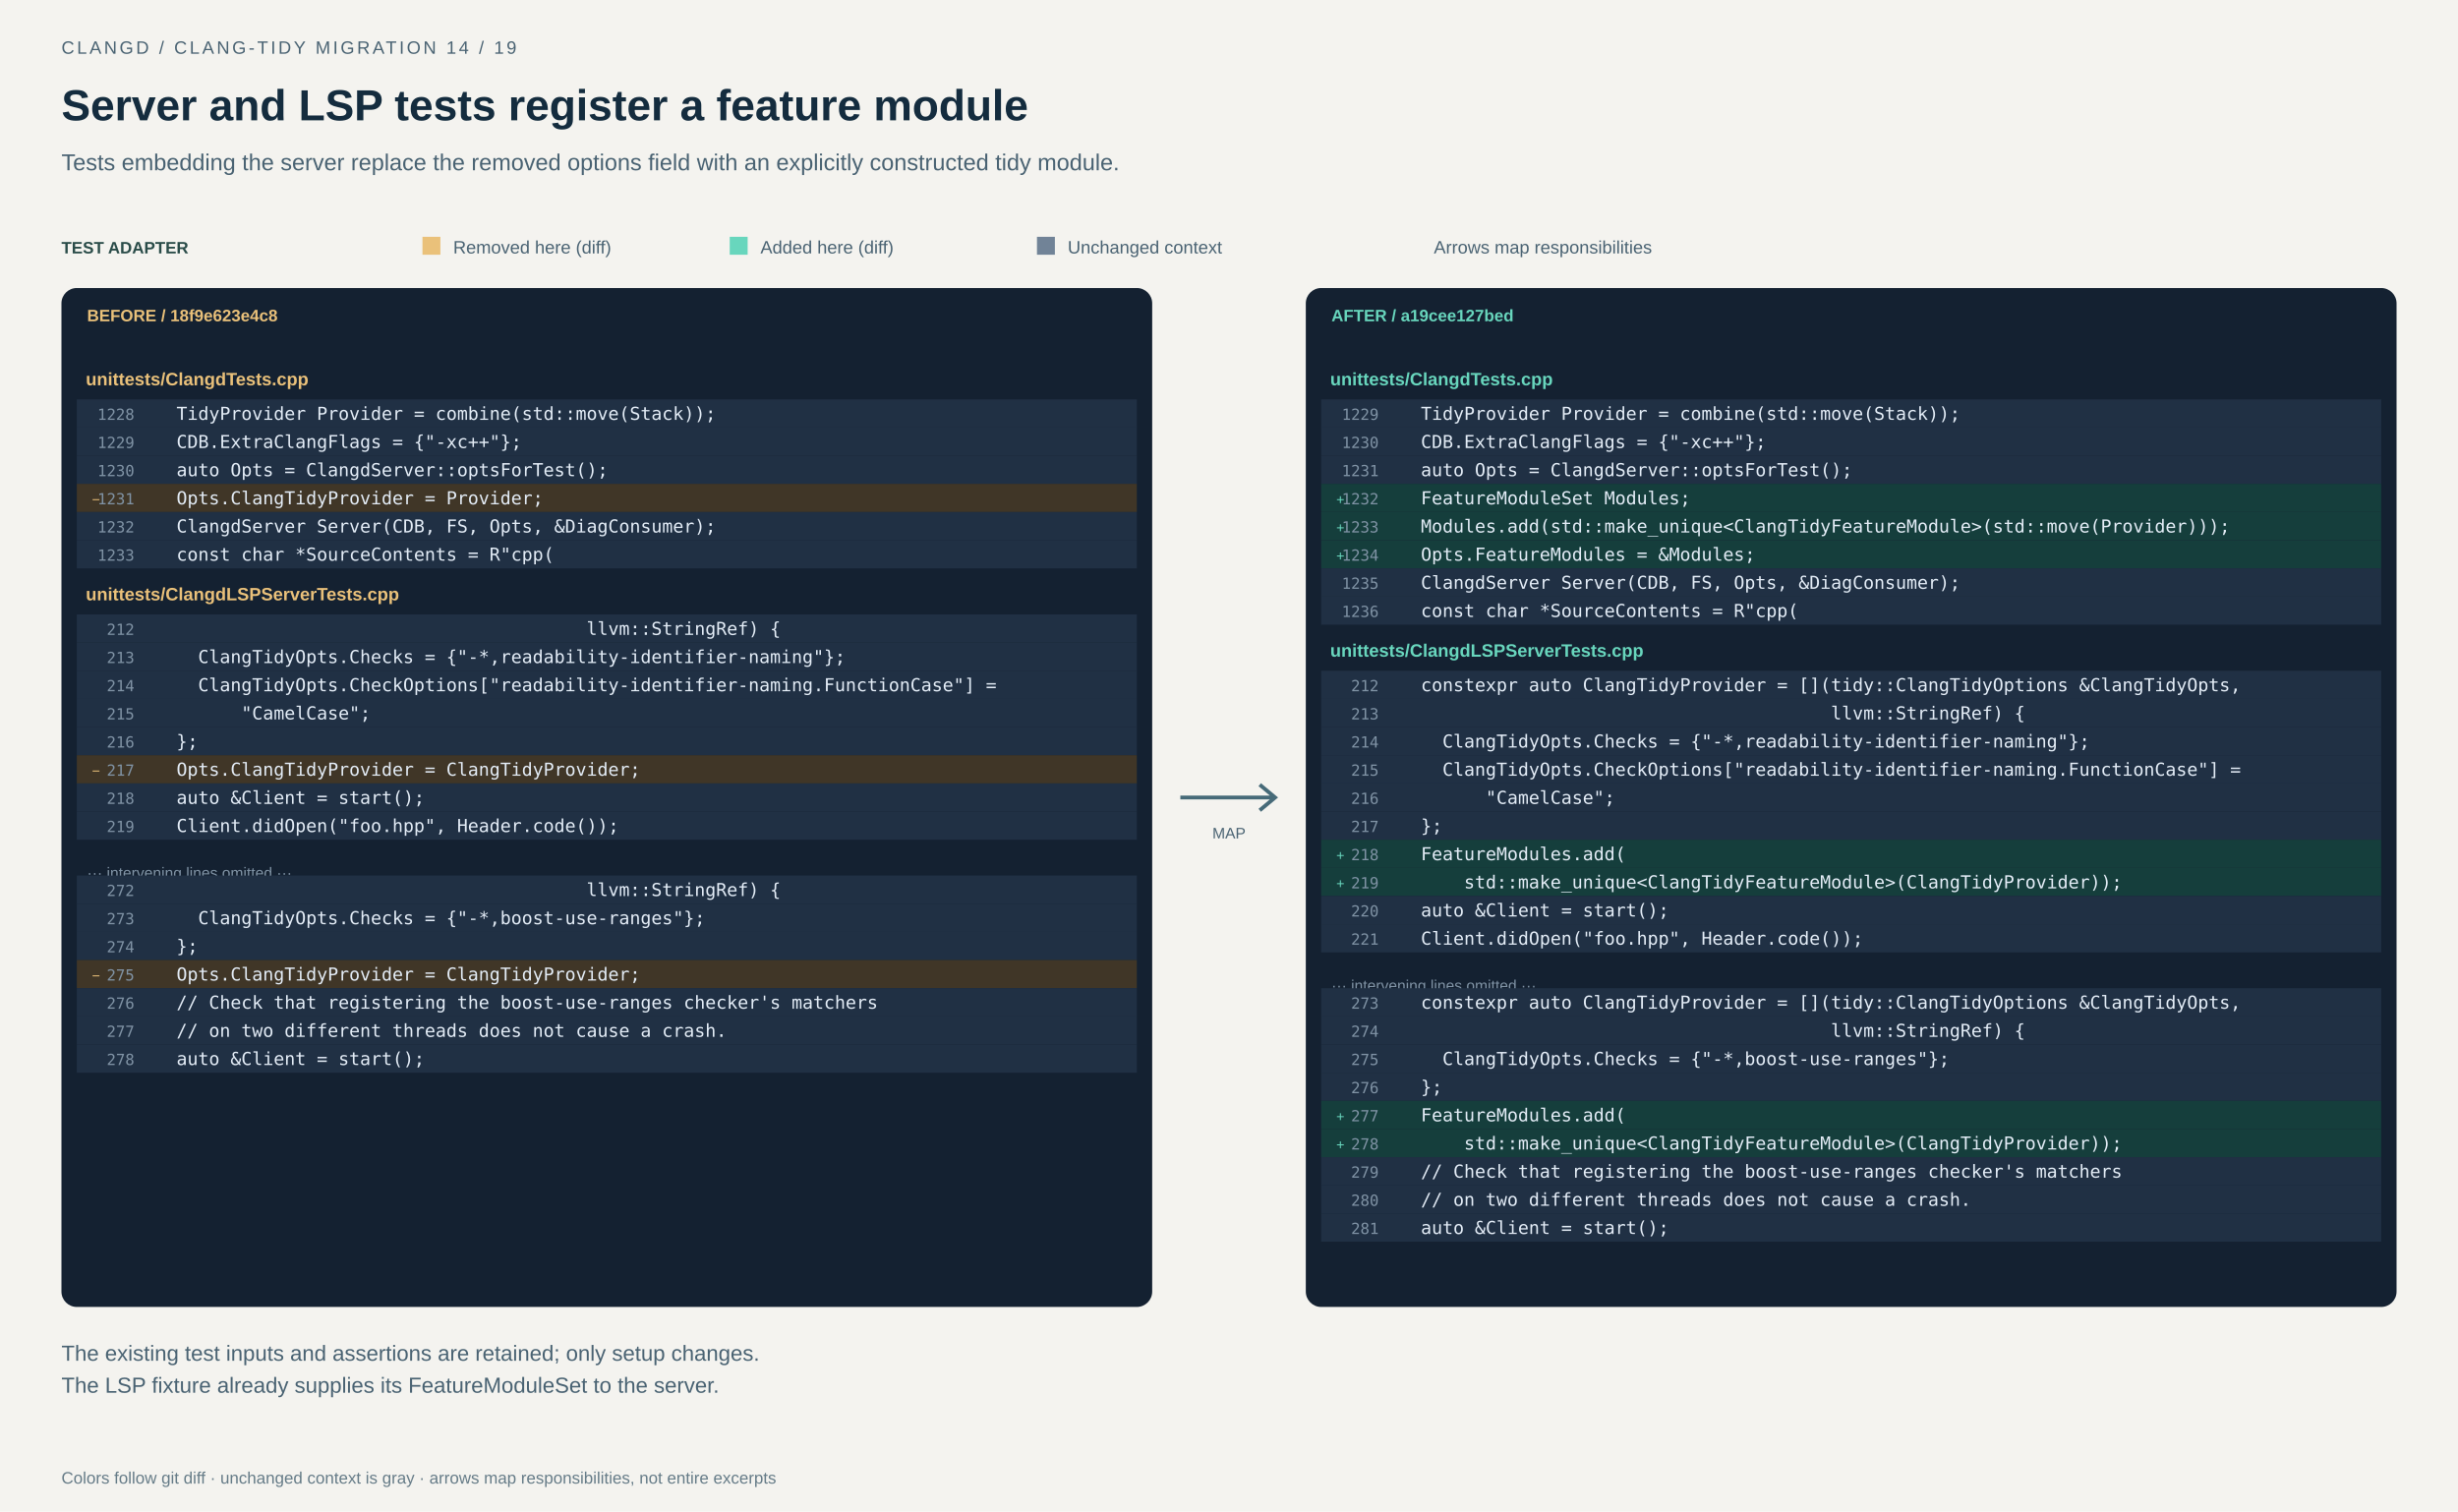
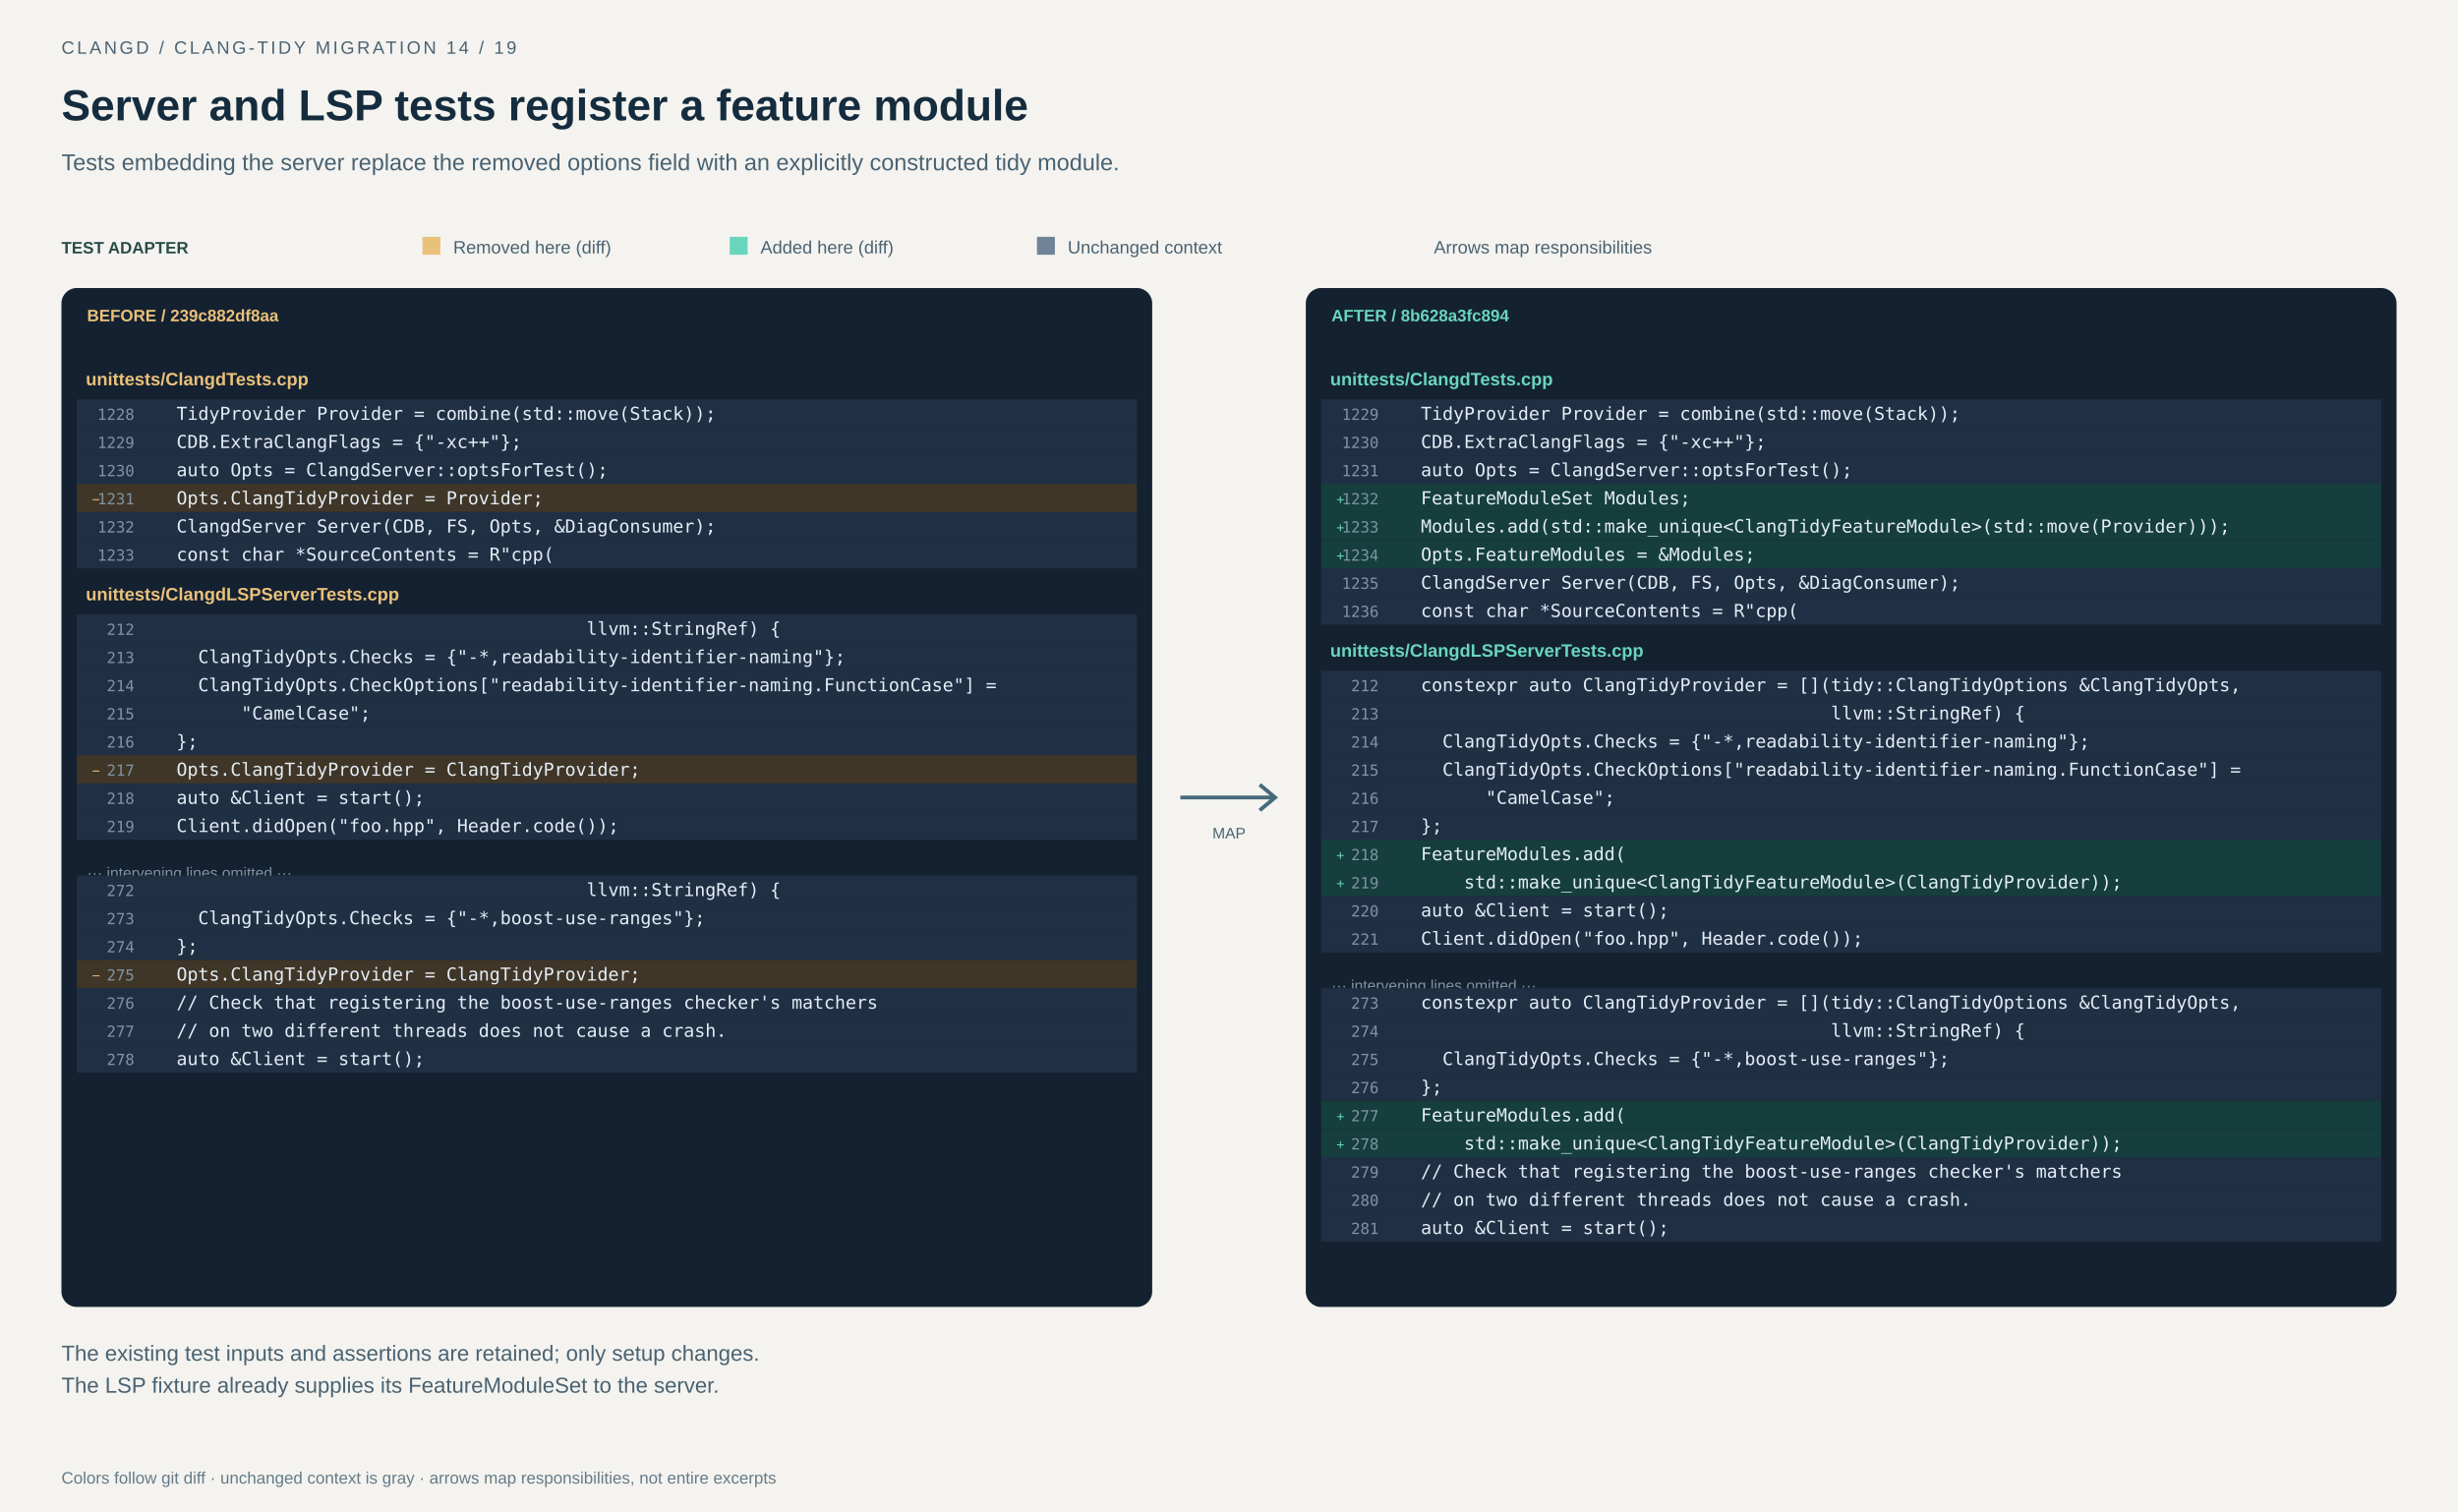
<svg xmlns="http://www.w3.org/2000/svg" width="1920" height="1181" viewBox="0 0 1920 1181">
  <rect width="1920" height="1181" fill="#f4f3ef" />
  <text x="48" y="42" font-family="Arial,Helvetica,sans-serif" font-size="16" fill="#496272" letter-spacing="2" style="font-size:14px">CLANGD / CLANG-TIDY MIGRATION     14 / 19</text>
  <text x="48" y="94" font-family="Arial,Helvetica,sans-serif" font-size="16" fill="#496272" font-weight="700" style="fill:#142c3e;font-size:34px">Server and LSP tests register a feature module</text>
  <text x="48" y="133" font-family="Arial,Helvetica,sans-serif" font-size="16" fill="#496272" style="font-size:18px">Tests embedding the server replace the removed options field with an explicitly constructed tidy module.</text>
  <text x="48" y="198" font-family="Arial,Helvetica,sans-serif" font-size="16" fill="#496272" font-weight="700" style="fill:#294b48;font-size:13px">TEST ADAPTER</text>
  <rect x="330" y="185" width="14" height="14" fill="#eac17a" />
  <text x="354" y="198" font-family="Arial,Helvetica,sans-serif" font-size="16" fill="#496272" style="font-size:14px">Removed here (diff)</text>
  <rect x="570" y="185" width="14" height="14" fill="#68d6bd" />
  <text x="594" y="198" font-family="Arial,Helvetica,sans-serif" font-size="16" fill="#496272" style="font-size:14px">Added here (diff)</text>
  <rect x="810" y="185" width="14" height="14" fill="#718397" />
  <text x="834" y="198" font-family="Arial,Helvetica,sans-serif" font-size="16" fill="#496272" style="font-size:14px">Unchanged context</text>
  <text x="1120" y="198" font-family="Arial,Helvetica,sans-serif" font-size="16" fill="#496272" style="font-size:14px">Arrows map responsibilities</text>
  <rect x="48" y="225" width="852" height="796" rx="12" fill="#142131" />
-   <text x="68" y="251" font-family="Arial,Helvetica,sans-serif" font-size="16" fill="#496272" style="fill:#eac17a;font-size:13px" font-weight="700">BEFORE / 18f9e623e4c8</text>
-   <a href="https://github.com/ArcsinX/llvm-project/blob/18f9e623e4c891ba31ff817c07197707ac9bc593/clang-tools-extra/clangd/unittests/ClangdTests.cpp#L1228">
+   <text x="68" y="251" font-family="Arial,Helvetica,sans-serif" font-size="16" fill="#496272" style="fill:#eac17a;font-size:13px" font-weight="700">BEFORE / 239c882df8aa</text>
+   <a href="https://github.com/ArcsinX/llvm-project/blob/239c882df8aa5e256256843090984ee90b43e835/clang-tools-extra/clangd/unittests/ClangdTests.cpp#L1228">
    <text x="67" y="301" font-family="Arial,Helvetica,sans-serif" font-size="16" fill="#496272" font-weight="600" style="fill:#eac17a;font-size:14px">unittests/ClangdTests.cpp</text>
  </a>
  <rect x="60" y="312" width="828" height="22" fill="#203044" />
  <text x="105" y="328" text-anchor="end" font-family="Menlo,Consolas,monospace" font-size="12" fill="#8093a5">1228</text>
  <text x="121" y="328" xml:space="preserve" font-family="Menlo,Consolas,monospace" font-size="14" fill="#e4edf7">  TidyProvider Provider = combine(std::move(Stack));</text>
  <rect x="60" y="334" width="828" height="22" fill="#203044" />
  <text x="105" y="350" text-anchor="end" font-family="Menlo,Consolas,monospace" font-size="12" fill="#8093a5">1229</text>
  <text x="121" y="350" xml:space="preserve" font-family="Menlo,Consolas,monospace" font-size="14" fill="#e4edf7">  CDB.ExtraClangFlags = {"-xc++"};</text>
  <rect x="60" y="356" width="828" height="22" fill="#203044" />
  <text x="105" y="372" text-anchor="end" font-family="Menlo,Consolas,monospace" font-size="12" fill="#8093a5">1230</text>
  <text x="121" y="372" xml:space="preserve" font-family="Menlo,Consolas,monospace" font-size="14" fill="#e4edf7">  auto Opts = ClangdServer::optsForTest();</text>
  <rect x="60" y="378" width="828" height="22" fill="#403627" />
-   <text x="75" y="394" font-family="Arial,Helvetica,sans-serif" font-size="16" fill="#496272" text-anchor="middle" style="fill:#eac17a;font-size:11px">−</text>
+   <text x="75" y="394" font-family="Arial,Helvetica,sans-serif" font-size="11" fill="#eac17a" text-anchor="middle">−</text>
  <text x="105" y="394" text-anchor="end" font-family="Menlo,Consolas,monospace" font-size="12" fill="#8093a5">1231</text>
  <text x="121" y="394" xml:space="preserve" font-family="Menlo,Consolas,monospace" font-size="14" fill="#e4edf7">  Opts.ClangTidyProvider = Provider;</text>
  <rect x="60" y="400" width="828" height="22" fill="#203044" />
  <text x="105" y="416" text-anchor="end" font-family="Menlo,Consolas,monospace" font-size="12" fill="#8093a5">1232</text>
  <text x="121" y="416" xml:space="preserve" font-family="Menlo,Consolas,monospace" font-size="14" fill="#e4edf7">  ClangdServer Server(CDB, FS, Opts, &amp;DiagConsumer);</text>
  <rect x="60" y="422" width="828" height="22" fill="#203044" />
  <text x="105" y="438" text-anchor="end" font-family="Menlo,Consolas,monospace" font-size="12" fill="#8093a5">1233</text>
  <text x="121" y="438" xml:space="preserve" font-family="Menlo,Consolas,monospace" font-size="14" fill="#e4edf7">  const char *SourceContents = R"cpp(</text>
-   <a href="https://github.com/ArcsinX/llvm-project/blob/18f9e623e4c891ba31ff817c07197707ac9bc593/clang-tools-extra/clangd/unittests/ClangdLSPServerTests.cpp#L212">
+   <a href="https://github.com/ArcsinX/llvm-project/blob/239c882df8aa5e256256843090984ee90b43e835/clang-tools-extra/clangd/unittests/ClangdLSPServerTests.cpp#L212">
    <text x="67" y="469" font-family="Arial,Helvetica,sans-serif" font-size="16" fill="#496272" font-weight="600" style="fill:#eac17a;font-size:14px">unittests/ClangdLSPServerTests.cpp</text>
  </a>
  <rect x="60" y="480" width="828" height="22" fill="#203044" />
  <text x="105" y="496" text-anchor="end" font-family="Menlo,Consolas,monospace" font-size="12" fill="#8093a5">212</text>
  <text x="121" y="496" xml:space="preserve" font-family="Menlo,Consolas,monospace" font-size="14" fill="#e4edf7">                                        llvm::StringRef) {</text>
  <rect x="60" y="502" width="828" height="22" fill="#203044" />
  <text x="105" y="518" text-anchor="end" font-family="Menlo,Consolas,monospace" font-size="12" fill="#8093a5">213</text>
  <text x="121" y="518" xml:space="preserve" font-family="Menlo,Consolas,monospace" font-size="14" fill="#e4edf7">    ClangTidyOpts.Checks = {"-*,readability-identifier-naming"};</text>
  <rect x="60" y="524" width="828" height="22" fill="#203044" />
  <text x="105" y="540" text-anchor="end" font-family="Menlo,Consolas,monospace" font-size="12" fill="#8093a5">214</text>
  <text x="121" y="540" xml:space="preserve" font-family="Menlo,Consolas,monospace" font-size="14" fill="#e4edf7">    ClangTidyOpts.CheckOptions["readability-identifier-naming.FunctionCase"] =</text>
  <rect x="60" y="546" width="828" height="22" fill="#203044" />
  <text x="105" y="562" text-anchor="end" font-family="Menlo,Consolas,monospace" font-size="12" fill="#8093a5">215</text>
  <text x="121" y="562" xml:space="preserve" font-family="Menlo,Consolas,monospace" font-size="14" fill="#e4edf7">        "CamelCase";</text>
  <rect x="60" y="568" width="828" height="22" fill="#203044" />
  <text x="105" y="584" text-anchor="end" font-family="Menlo,Consolas,monospace" font-size="12" fill="#8093a5">216</text>
  <text x="121" y="584" xml:space="preserve" font-family="Menlo,Consolas,monospace" font-size="14" fill="#e4edf7">  };</text>
  <rect x="60" y="590" width="828" height="22" fill="#403627" />
-   <text x="75" y="606" font-family="Arial,Helvetica,sans-serif" font-size="16" fill="#496272" text-anchor="middle" style="fill:#eac17a;font-size:11px">−</text>
+   <text x="75" y="606" font-family="Arial,Helvetica,sans-serif" font-size="11" fill="#eac17a" text-anchor="middle">−</text>
  <text x="105" y="606" text-anchor="end" font-family="Menlo,Consolas,monospace" font-size="12" fill="#8093a5">217</text>
  <text x="121" y="606" xml:space="preserve" font-family="Menlo,Consolas,monospace" font-size="14" fill="#e4edf7">  Opts.ClangTidyProvider = ClangTidyProvider;</text>
  <rect x="60" y="612" width="828" height="22" fill="#203044" />
  <text x="105" y="628" text-anchor="end" font-family="Menlo,Consolas,monospace" font-size="12" fill="#8093a5">218</text>
  <text x="121" y="628" xml:space="preserve" font-family="Menlo,Consolas,monospace" font-size="14" fill="#e4edf7">  auto &amp;Client = start();</text>
  <rect x="60" y="634" width="828" height="22" fill="#203044" />
  <text x="105" y="650" text-anchor="end" font-family="Menlo,Consolas,monospace" font-size="12" fill="#8093a5">219</text>
  <text x="121" y="650" xml:space="preserve" font-family="Menlo,Consolas,monospace" font-size="14" fill="#e4edf7">  Client.didOpen("foo.hpp", Header.code());</text>
  <text x="68" y="686" font-family="Arial,Helvetica,sans-serif" font-size="16" fill="#496272" style="fill:#8093a5;font-size:12px">··· intervening lines omitted ···</text>
  <rect x="60" y="684" width="828" height="22" fill="#203044" />
  <text x="105" y="700" text-anchor="end" font-family="Menlo,Consolas,monospace" font-size="12" fill="#8093a5">272</text>
  <text x="121" y="700" xml:space="preserve" font-family="Menlo,Consolas,monospace" font-size="14" fill="#e4edf7">                                        llvm::StringRef) {</text>
  <rect x="60" y="706" width="828" height="22" fill="#203044" />
  <text x="105" y="722" text-anchor="end" font-family="Menlo,Consolas,monospace" font-size="12" fill="#8093a5">273</text>
  <text x="121" y="722" xml:space="preserve" font-family="Menlo,Consolas,monospace" font-size="14" fill="#e4edf7">    ClangTidyOpts.Checks = {"-*,boost-use-ranges"};</text>
  <rect x="60" y="728" width="828" height="22" fill="#203044" />
  <text x="105" y="744" text-anchor="end" font-family="Menlo,Consolas,monospace" font-size="12" fill="#8093a5">274</text>
  <text x="121" y="744" xml:space="preserve" font-family="Menlo,Consolas,monospace" font-size="14" fill="#e4edf7">  };</text>
  <rect x="60" y="750" width="828" height="22" fill="#403627" />
-   <text x="75" y="766" font-family="Arial,Helvetica,sans-serif" font-size="16" fill="#496272" text-anchor="middle" style="fill:#eac17a;font-size:11px">−</text>
+   <text x="75" y="766" font-family="Arial,Helvetica,sans-serif" font-size="11" fill="#eac17a" text-anchor="middle">−</text>
  <text x="105" y="766" text-anchor="end" font-family="Menlo,Consolas,monospace" font-size="12" fill="#8093a5">275</text>
  <text x="121" y="766" xml:space="preserve" font-family="Menlo,Consolas,monospace" font-size="14" fill="#e4edf7">  Opts.ClangTidyProvider = ClangTidyProvider;</text>
  <rect x="60" y="772" width="828" height="22" fill="#203044" />
  <text x="105" y="788" text-anchor="end" font-family="Menlo,Consolas,monospace" font-size="12" fill="#8093a5">276</text>
  <text x="121" y="788" xml:space="preserve" font-family="Menlo,Consolas,monospace" font-size="14" fill="#e4edf7">  // Check that registering the boost-use-ranges checker's matchers</text>
  <rect x="60" y="794" width="828" height="22" fill="#203044" />
  <text x="105" y="810" text-anchor="end" font-family="Menlo,Consolas,monospace" font-size="12" fill="#8093a5">277</text>
  <text x="121" y="810" xml:space="preserve" font-family="Menlo,Consolas,monospace" font-size="14" fill="#e4edf7">  // on two different threads does not cause a crash.</text>
  <rect x="60" y="816" width="828" height="22" fill="#203044" />
  <text x="105" y="832" text-anchor="end" font-family="Menlo,Consolas,monospace" font-size="12" fill="#8093a5">278</text>
  <text x="121" y="832" xml:space="preserve" font-family="Menlo,Consolas,monospace" font-size="14" fill="#e4edf7">  auto &amp;Client = start();</text>
  <rect x="1020" y="225" width="852" height="796" rx="12" fill="#142131" />
-   <text x="1040" y="251" font-family="Arial,Helvetica,sans-serif" font-size="16" fill="#496272" style="fill:#68d6bd;font-size:13px" font-weight="700">AFTER / a19cee127bed</text>
-   <a href="https://github.com/ArcsinX/llvm-project/blob/a19cee127beda88aa79dd0e7d18eb395a6eb4da7/clang-tools-extra/clangd/unittests/ClangdTests.cpp#L1229">
+   <text x="1040" y="251" font-family="Arial,Helvetica,sans-serif" font-size="16" fill="#496272" style="fill:#68d6bd;font-size:13px" font-weight="700">AFTER / 8b628a3fc894</text>
+   <a href="https://github.com/ArcsinX/llvm-project/blob/8b628a3fc894a6b67b3d2c5d9fb6acdb73993a62/clang-tools-extra/clangd/unittests/ClangdTests.cpp#L1229">
    <text x="1039" y="301" font-family="Arial,Helvetica,sans-serif" font-size="16" fill="#496272" font-weight="600" style="fill:#68d6bd;font-size:14px">unittests/ClangdTests.cpp</text>
  </a>
  <rect x="1032" y="312" width="828" height="22" fill="#203044" />
  <text x="1077" y="328" text-anchor="end" font-family="Menlo,Consolas,monospace" font-size="12" fill="#8093a5">1229</text>
  <text x="1093" y="328" xml:space="preserve" font-family="Menlo,Consolas,monospace" font-size="14" fill="#e4edf7">  TidyProvider Provider = combine(std::move(Stack));</text>
  <rect x="1032" y="334" width="828" height="22" fill="#203044" />
  <text x="1077" y="350" text-anchor="end" font-family="Menlo,Consolas,monospace" font-size="12" fill="#8093a5">1230</text>
  <text x="1093" y="350" xml:space="preserve" font-family="Menlo,Consolas,monospace" font-size="14" fill="#e4edf7">  CDB.ExtraClangFlags = {"-xc++"};</text>
  <rect x="1032" y="356" width="828" height="22" fill="#203044" />
  <text x="1077" y="372" text-anchor="end" font-family="Menlo,Consolas,monospace" font-size="12" fill="#8093a5">1231</text>
  <text x="1093" y="372" xml:space="preserve" font-family="Menlo,Consolas,monospace" font-size="14" fill="#e4edf7">  auto Opts = ClangdServer::optsForTest();</text>
  <rect x="1032" y="378" width="828" height="22" fill="#153e3c" />
-   <text x="1047" y="394" font-family="Arial,Helvetica,sans-serif" font-size="16" fill="#496272" text-anchor="middle" style="fill:#68d6bd;font-size:11px">+</text>
+   <text x="1047" y="394" font-family="Arial,Helvetica,sans-serif" font-size="11" fill="#68d6bd" text-anchor="middle">+</text>
  <text x="1077" y="394" text-anchor="end" font-family="Menlo,Consolas,monospace" font-size="12" fill="#8093a5">1232</text>
  <text x="1093" y="394" xml:space="preserve" font-family="Menlo,Consolas,monospace" font-size="14" fill="#e4edf7">  FeatureModuleSet Modules;</text>
  <rect x="1032" y="400" width="828" height="22" fill="#153e3c" />
-   <text x="1047" y="416" font-family="Arial,Helvetica,sans-serif" font-size="16" fill="#496272" text-anchor="middle" style="fill:#68d6bd;font-size:11px">+</text>
+   <text x="1047" y="416" font-family="Arial,Helvetica,sans-serif" font-size="11" fill="#68d6bd" text-anchor="middle">+</text>
  <text x="1077" y="416" text-anchor="end" font-family="Menlo,Consolas,monospace" font-size="12" fill="#8093a5">1233</text>
  <text x="1093" y="416" xml:space="preserve" font-family="Menlo,Consolas,monospace" font-size="14" fill="#e4edf7">  Modules.add(std::make_unique&lt;ClangTidyFeatureModule&gt;(std::move(Provider)));</text>
  <rect x="1032" y="422" width="828" height="22" fill="#153e3c" />
-   <text x="1047" y="438" font-family="Arial,Helvetica,sans-serif" font-size="16" fill="#496272" text-anchor="middle" style="fill:#68d6bd;font-size:11px">+</text>
+   <text x="1047" y="438" font-family="Arial,Helvetica,sans-serif" font-size="11" fill="#68d6bd" text-anchor="middle">+</text>
  <text x="1077" y="438" text-anchor="end" font-family="Menlo,Consolas,monospace" font-size="12" fill="#8093a5">1234</text>
  <text x="1093" y="438" xml:space="preserve" font-family="Menlo,Consolas,monospace" font-size="14" fill="#e4edf7">  Opts.FeatureModules = &amp;Modules;</text>
  <rect x="1032" y="444" width="828" height="22" fill="#203044" />
  <text x="1077" y="460" text-anchor="end" font-family="Menlo,Consolas,monospace" font-size="12" fill="#8093a5">1235</text>
  <text x="1093" y="460" xml:space="preserve" font-family="Menlo,Consolas,monospace" font-size="14" fill="#e4edf7">  ClangdServer Server(CDB, FS, Opts, &amp;DiagConsumer);</text>
  <rect x="1032" y="466" width="828" height="22" fill="#203044" />
  <text x="1077" y="482" text-anchor="end" font-family="Menlo,Consolas,monospace" font-size="12" fill="#8093a5">1236</text>
  <text x="1093" y="482" xml:space="preserve" font-family="Menlo,Consolas,monospace" font-size="14" fill="#e4edf7">  const char *SourceContents = R"cpp(</text>
-   <a href="https://github.com/ArcsinX/llvm-project/blob/a19cee127beda88aa79dd0e7d18eb395a6eb4da7/clang-tools-extra/clangd/unittests/ClangdLSPServerTests.cpp#L212">
+   <a href="https://github.com/ArcsinX/llvm-project/blob/8b628a3fc894a6b67b3d2c5d9fb6acdb73993a62/clang-tools-extra/clangd/unittests/ClangdLSPServerTests.cpp#L212">
    <text x="1039" y="513" font-family="Arial,Helvetica,sans-serif" font-size="16" fill="#496272" font-weight="600" style="fill:#68d6bd;font-size:14px">unittests/ClangdLSPServerTests.cpp</text>
  </a>
  <rect x="1032" y="524" width="828" height="22" fill="#203044" />
  <text x="1077" y="540" text-anchor="end" font-family="Menlo,Consolas,monospace" font-size="12" fill="#8093a5">212</text>
  <text x="1093" y="540" xml:space="preserve" font-family="Menlo,Consolas,monospace" font-size="14" fill="#e4edf7">  constexpr auto ClangTidyProvider = [](tidy::ClangTidyOptions &amp;ClangTidyOpts,</text>
  <rect x="1032" y="546" width="828" height="22" fill="#203044" />
  <text x="1077" y="562" text-anchor="end" font-family="Menlo,Consolas,monospace" font-size="12" fill="#8093a5">213</text>
  <text x="1093" y="562" xml:space="preserve" font-family="Menlo,Consolas,monospace" font-size="14" fill="#e4edf7">                                        llvm::StringRef) {</text>
  <rect x="1032" y="568" width="828" height="22" fill="#203044" />
  <text x="1077" y="584" text-anchor="end" font-family="Menlo,Consolas,monospace" font-size="12" fill="#8093a5">214</text>
  <text x="1093" y="584" xml:space="preserve" font-family="Menlo,Consolas,monospace" font-size="14" fill="#e4edf7">    ClangTidyOpts.Checks = {"-*,readability-identifier-naming"};</text>
  <rect x="1032" y="590" width="828" height="22" fill="#203044" />
  <text x="1077" y="606" text-anchor="end" font-family="Menlo,Consolas,monospace" font-size="12" fill="#8093a5">215</text>
  <text x="1093" y="606" xml:space="preserve" font-family="Menlo,Consolas,monospace" font-size="14" fill="#e4edf7">    ClangTidyOpts.CheckOptions["readability-identifier-naming.FunctionCase"] =</text>
  <rect x="1032" y="612" width="828" height="22" fill="#203044" />
  <text x="1077" y="628" text-anchor="end" font-family="Menlo,Consolas,monospace" font-size="12" fill="#8093a5">216</text>
  <text x="1093" y="628" xml:space="preserve" font-family="Menlo,Consolas,monospace" font-size="14" fill="#e4edf7">        "CamelCase";</text>
  <rect x="1032" y="634" width="828" height="22" fill="#203044" />
  <text x="1077" y="650" text-anchor="end" font-family="Menlo,Consolas,monospace" font-size="12" fill="#8093a5">217</text>
  <text x="1093" y="650" xml:space="preserve" font-family="Menlo,Consolas,monospace" font-size="14" fill="#e4edf7">  };</text>
  <rect x="1032" y="656" width="828" height="22" fill="#153e3c" />
-   <text x="1047" y="672" font-family="Arial,Helvetica,sans-serif" font-size="16" fill="#496272" text-anchor="middle" style="fill:#68d6bd;font-size:11px">+</text>
+   <text x="1047" y="672" font-family="Arial,Helvetica,sans-serif" font-size="11" fill="#68d6bd" text-anchor="middle">+</text>
  <text x="1077" y="672" text-anchor="end" font-family="Menlo,Consolas,monospace" font-size="12" fill="#8093a5">218</text>
  <text x="1093" y="672" xml:space="preserve" font-family="Menlo,Consolas,monospace" font-size="14" fill="#e4edf7">  FeatureModules.add(</text>
  <rect x="1032" y="678" width="828" height="22" fill="#153e3c" />
-   <text x="1047" y="694" font-family="Arial,Helvetica,sans-serif" font-size="16" fill="#496272" text-anchor="middle" style="fill:#68d6bd;font-size:11px">+</text>
+   <text x="1047" y="694" font-family="Arial,Helvetica,sans-serif" font-size="11" fill="#68d6bd" text-anchor="middle">+</text>
  <text x="1077" y="694" text-anchor="end" font-family="Menlo,Consolas,monospace" font-size="12" fill="#8093a5">219</text>
  <text x="1093" y="694" xml:space="preserve" font-family="Menlo,Consolas,monospace" font-size="14" fill="#e4edf7">      std::make_unique&lt;ClangTidyFeatureModule&gt;(ClangTidyProvider));</text>
  <rect x="1032" y="700" width="828" height="22" fill="#203044" />
  <text x="1077" y="716" text-anchor="end" font-family="Menlo,Consolas,monospace" font-size="12" fill="#8093a5">220</text>
  <text x="1093" y="716" xml:space="preserve" font-family="Menlo,Consolas,monospace" font-size="14" fill="#e4edf7">  auto &amp;Client = start();</text>
  <rect x="1032" y="722" width="828" height="22" fill="#203044" />
  <text x="1077" y="738" text-anchor="end" font-family="Menlo,Consolas,monospace" font-size="12" fill="#8093a5">221</text>
  <text x="1093" y="738" xml:space="preserve" font-family="Menlo,Consolas,monospace" font-size="14" fill="#e4edf7">  Client.didOpen("foo.hpp", Header.code());</text>
  <text x="1040" y="774" font-family="Arial,Helvetica,sans-serif" font-size="16" fill="#496272" style="fill:#8093a5;font-size:12px">··· intervening lines omitted ···</text>
  <rect x="1032" y="772" width="828" height="22" fill="#203044" />
  <text x="1077" y="788" text-anchor="end" font-family="Menlo,Consolas,monospace" font-size="12" fill="#8093a5">273</text>
  <text x="1093" y="788" xml:space="preserve" font-family="Menlo,Consolas,monospace" font-size="14" fill="#e4edf7">  constexpr auto ClangTidyProvider = [](tidy::ClangTidyOptions &amp;ClangTidyOpts,</text>
  <rect x="1032" y="794" width="828" height="22" fill="#203044" />
  <text x="1077" y="810" text-anchor="end" font-family="Menlo,Consolas,monospace" font-size="12" fill="#8093a5">274</text>
  <text x="1093" y="810" xml:space="preserve" font-family="Menlo,Consolas,monospace" font-size="14" fill="#e4edf7">                                        llvm::StringRef) {</text>
  <rect x="1032" y="816" width="828" height="22" fill="#203044" />
  <text x="1077" y="832" text-anchor="end" font-family="Menlo,Consolas,monospace" font-size="12" fill="#8093a5">275</text>
  <text x="1093" y="832" xml:space="preserve" font-family="Menlo,Consolas,monospace" font-size="14" fill="#e4edf7">    ClangTidyOpts.Checks = {"-*,boost-use-ranges"};</text>
  <rect x="1032" y="838" width="828" height="22" fill="#203044" />
  <text x="1077" y="854" text-anchor="end" font-family="Menlo,Consolas,monospace" font-size="12" fill="#8093a5">276</text>
  <text x="1093" y="854" xml:space="preserve" font-family="Menlo,Consolas,monospace" font-size="14" fill="#e4edf7">  };</text>
  <rect x="1032" y="860" width="828" height="22" fill="#153e3c" />
-   <text x="1047" y="876" font-family="Arial,Helvetica,sans-serif" font-size="16" fill="#496272" text-anchor="middle" style="fill:#68d6bd;font-size:11px">+</text>
+   <text x="1047" y="876" font-family="Arial,Helvetica,sans-serif" font-size="11" fill="#68d6bd" text-anchor="middle">+</text>
  <text x="1077" y="876" text-anchor="end" font-family="Menlo,Consolas,monospace" font-size="12" fill="#8093a5">277</text>
  <text x="1093" y="876" xml:space="preserve" font-family="Menlo,Consolas,monospace" font-size="14" fill="#e4edf7">  FeatureModules.add(</text>
  <rect x="1032" y="882" width="828" height="22" fill="#153e3c" />
-   <text x="1047" y="898" font-family="Arial,Helvetica,sans-serif" font-size="16" fill="#496272" text-anchor="middle" style="fill:#68d6bd;font-size:11px">+</text>
+   <text x="1047" y="898" font-family="Arial,Helvetica,sans-serif" font-size="11" fill="#68d6bd" text-anchor="middle">+</text>
  <text x="1077" y="898" text-anchor="end" font-family="Menlo,Consolas,monospace" font-size="12" fill="#8093a5">278</text>
  <text x="1093" y="898" xml:space="preserve" font-family="Menlo,Consolas,monospace" font-size="14" fill="#e4edf7">      std::make_unique&lt;ClangTidyFeatureModule&gt;(ClangTidyProvider));</text>
  <rect x="1032" y="904" width="828" height="22" fill="#203044" />
  <text x="1077" y="920" text-anchor="end" font-family="Menlo,Consolas,monospace" font-size="12" fill="#8093a5">279</text>
  <text x="1093" y="920" xml:space="preserve" font-family="Menlo,Consolas,monospace" font-size="14" fill="#e4edf7">  // Check that registering the boost-use-ranges checker's matchers</text>
  <rect x="1032" y="926" width="828" height="22" fill="#203044" />
  <text x="1077" y="942" text-anchor="end" font-family="Menlo,Consolas,monospace" font-size="12" fill="#8093a5">280</text>
  <text x="1093" y="942" xml:space="preserve" font-family="Menlo,Consolas,monospace" font-size="14" fill="#e4edf7">  // on two different threads does not cause a crash.</text>
  <rect x="1032" y="948" width="828" height="22" fill="#203044" />
  <text x="1077" y="964" text-anchor="end" font-family="Menlo,Consolas,monospace" font-size="12" fill="#8093a5">281</text>
  <text x="1093" y="964" xml:space="preserve" font-family="Menlo,Consolas,monospace" font-size="14" fill="#e4edf7">  auto &amp;Client = start();</text>
  <path d="M 922 623 H 996 M 984 613 L 996 623 L 984 633" fill="none" stroke="#466a78" stroke-width="3" />
  <text x="960" y="655" font-family="Arial,Helvetica,sans-serif" font-size="16" fill="#496272" text-anchor="middle" style="font-size:12px">MAP</text>
  <text x="48" y="1063" font-family="Arial,Helvetica,sans-serif" font-size="16" fill="#496272" style="font-size:17px">The existing test inputs and assertions are retained; only setup changes.</text>
  <text x="48" y="1088" font-family="Arial,Helvetica,sans-serif" font-size="16" fill="#496272" style="font-size:17px">The LSP fixture already supplies its FeatureModuleSet to the server.</text>
  <text x="48" y="1159" font-family="Arial,Helvetica,sans-serif" font-size="16" fill="#496272" style="font-size:13px;fill:#657b87">Colors follow git diff · unchanged context is gray · arrows map responsibilities, not entire excerpts</text>
</svg>
